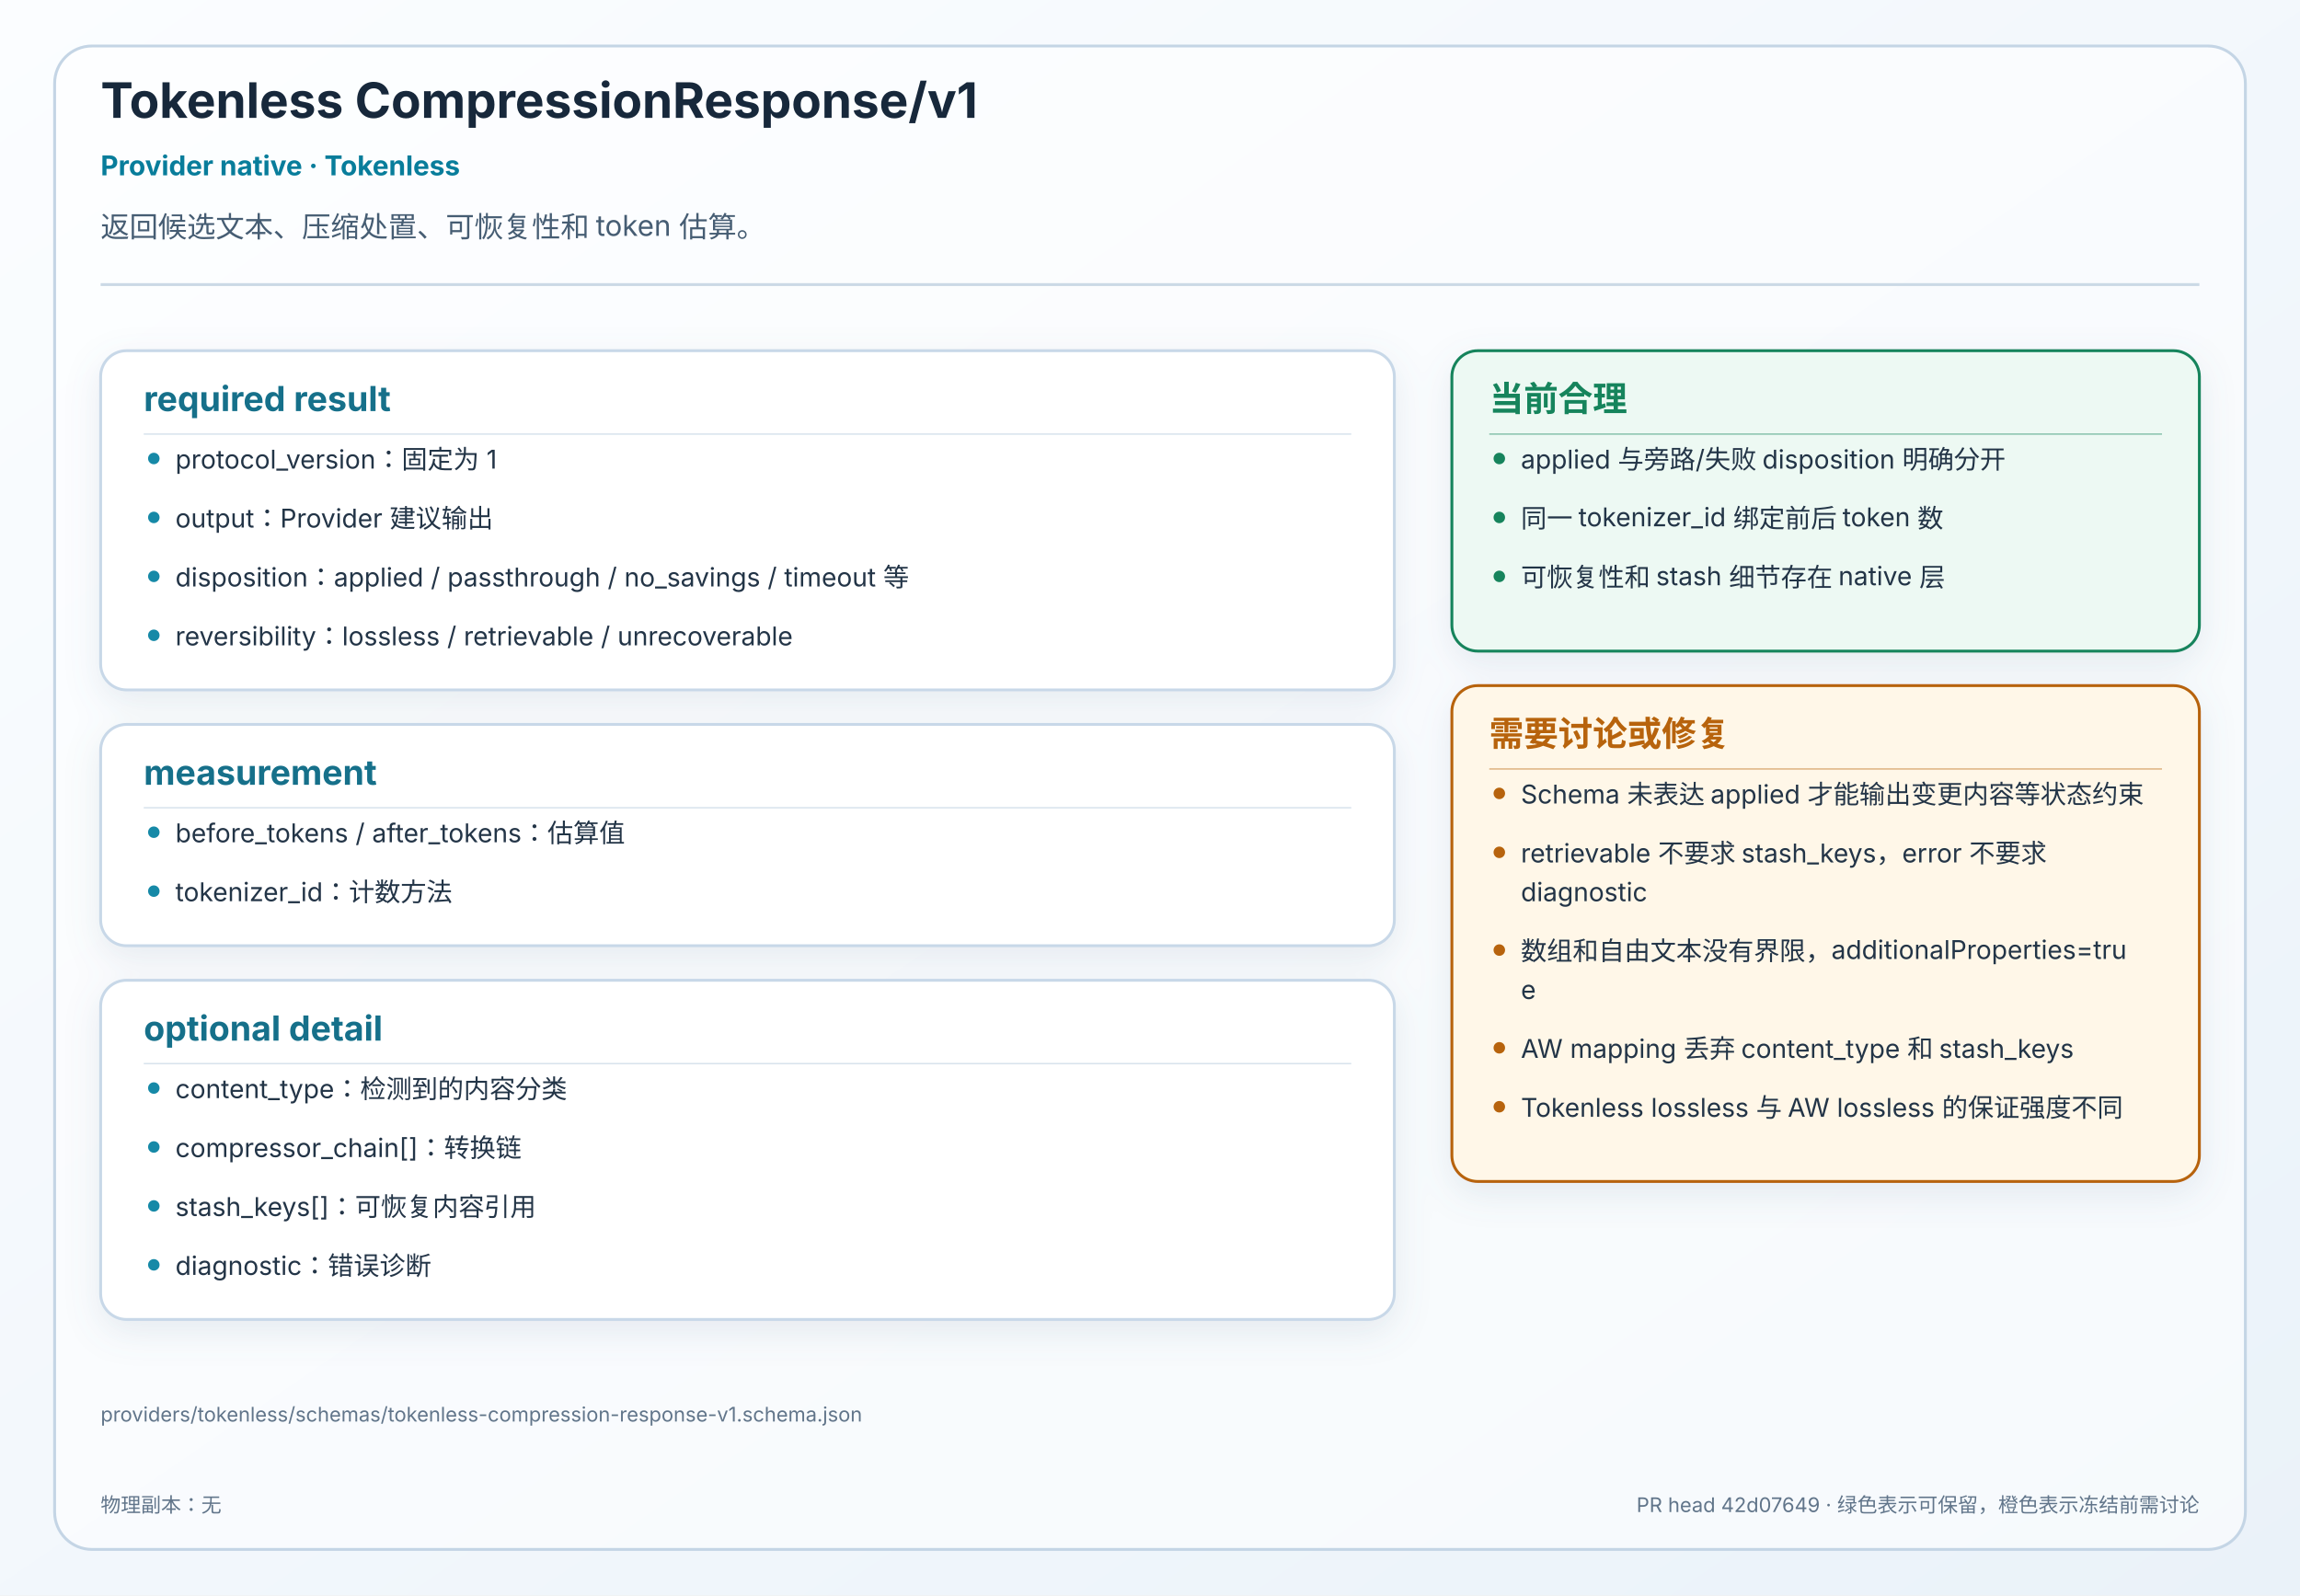
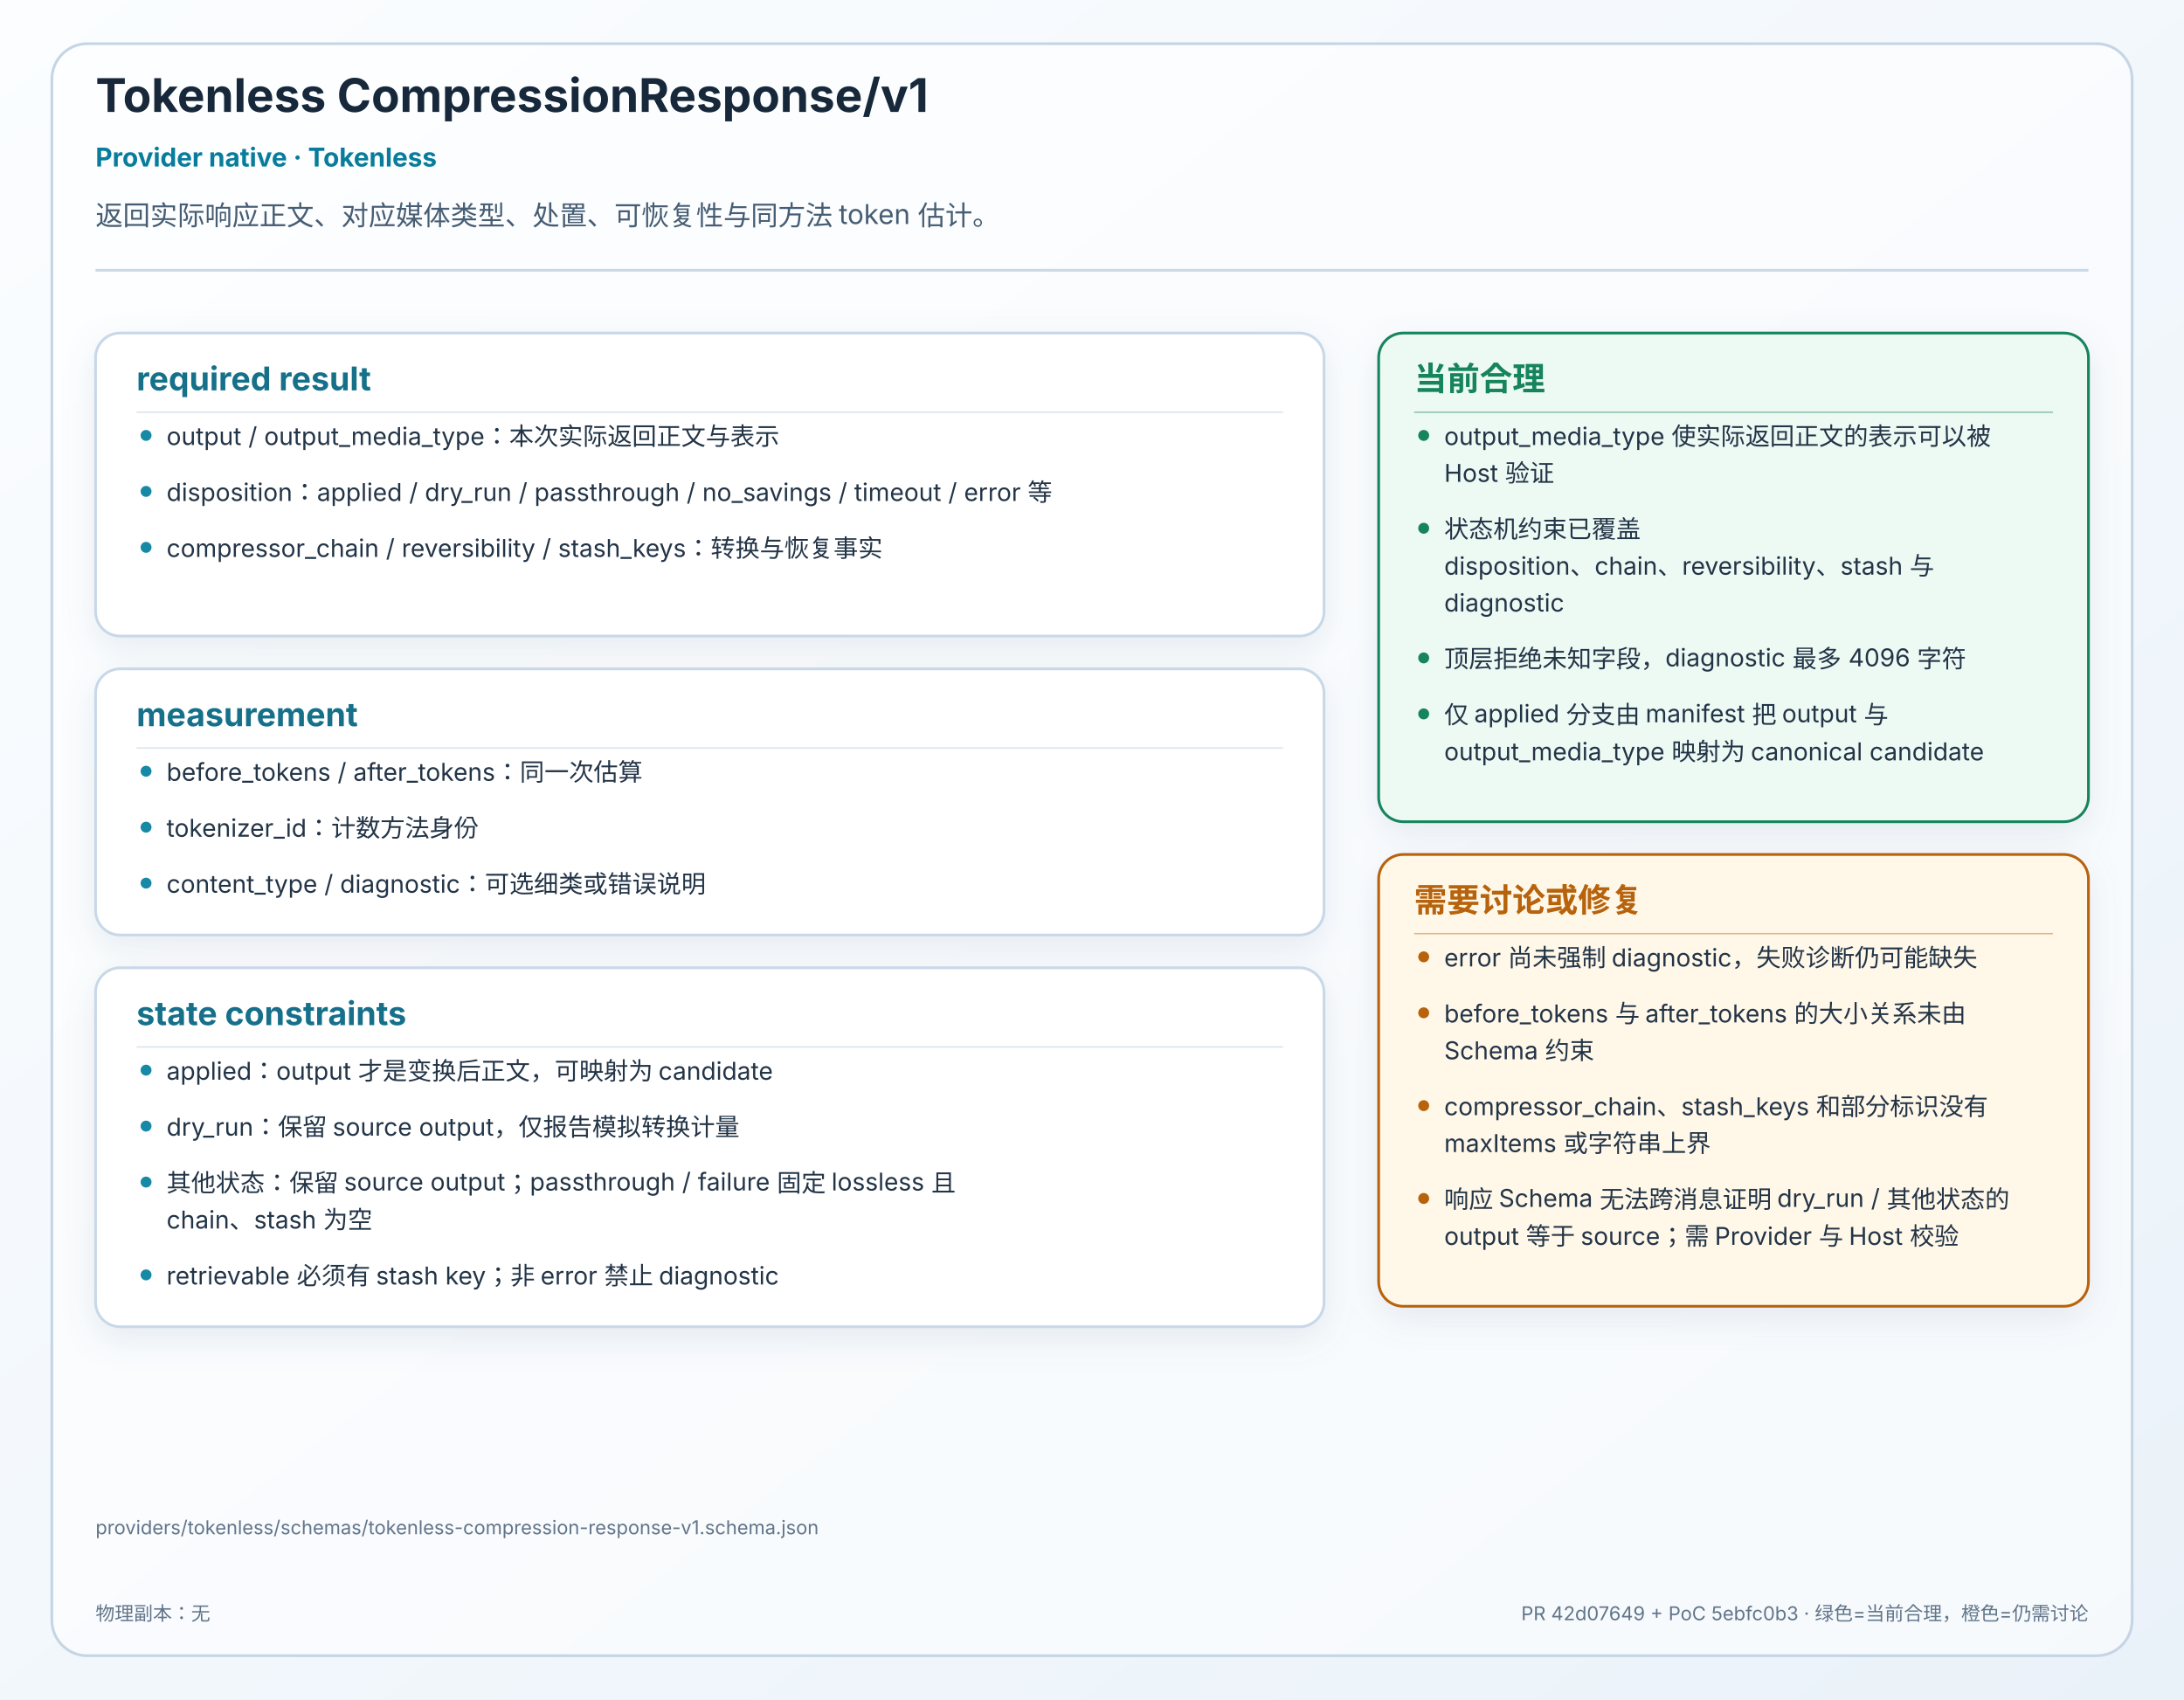
- <svg xmlns="http://www.w3.org/2000/svg" width="1600" height="1110" viewBox="0 0 1600 1110" role="img" aria-labelledby="title desc">
+ <svg xmlns="http://www.w3.org/2000/svg" width="1600" height="1245" viewBox="0 0 1600 1245" role="img" aria-labelledby="title desc">
  <defs>
    <linearGradient id="bg" x1="0" y1="0" x2="1" y2="1">
      <stop offset="0" stop-color="#fbfdff" />
      <stop offset="1" stop-color="#eaf2f9" />
    </linearGradient>
    <filter id="shadow" x="-20%" y="-20%" width="140%" height="140%">
      <feDropShadow dx="0" dy="8" stdDeviation="12" flood-color="#6d8498" flood-opacity="0.14" />
    </filter>
  </defs>
-   <rect width="1600" height="1110" fill="url(#bg)" />
-   <rect x="38" y="32" width="1524" height="1046" rx="26" fill="#ffffff" fill-opacity="0.56" stroke="#c4d5e5" stroke-width="2" />
+   <rect width="1600" height="1245" fill="url(#bg)" />
+   <rect x="38" y="32" width="1524" height="1181" rx="26" fill="#ffffff" fill-opacity="0.56" stroke="#c4d5e5" stroke-width="2" />
  <text x="70" y="82" fill="#17283b" font-size="34" font-weight="750" text-anchor="start" font-family="Inter, 'Noto Sans SC', system-ui, sans-serif">
    <tspan x="70" dy="0">Tokenless CompressionResponse/v1</tspan>
  </text>
  <text x="70" y="122" fill="#087d9b" font-size="19" font-weight="650" text-anchor="start" font-family="Inter, 'Noto Sans SC', system-ui, sans-serif">
    <tspan x="70" dy="0">Provider native · Tokenless</tspan>
  </text>
  <text x="70" y="165" fill="#465d73" font-size="20" font-weight="400" text-anchor="start" font-family="Inter, 'Noto Sans SC', system-ui, sans-serif">
-     <tspan x="70" dy="0">返回候选文本、压缩处置、可恢复性和 token 估算。</tspan>
+     <tspan x="70" dy="0">返回实际响应正文、对应媒体类型、处置、可恢复性与同方法 token 估计。</tspan>
  </text>
  <line x1="70" y1="198" x2="1530" y2="198" stroke="#cbd9e6" stroke-width="2" />
  <g filter="url(#shadow)">
-     <rect x="70" y="244" width="900" height="236" rx="18" fill="#ffffff" stroke="#c8d8e8" stroke-width="2" />
+     <rect x="70" y="244" width="900" height="222" rx="18" fill="#ffffff" stroke="#c8d8e8" stroke-width="2" />
    <text x="100" y="286" fill="#126f8a" font-size="24" font-weight="700" text-anchor="start" font-family="Inter, 'Noto Sans SC', system-ui, sans-serif">
      <tspan x="100" dy="0">required result</tspan>
    </text>
    <line x1="100" y1="302" x2="940" y2="302" stroke="#d8e3ed" />
    <circle cx="107" cy="319" r="4" fill="#1689a7" />
    <text x="122" y="326" fill="#243447" font-size="18" font-weight="400" text-anchor="start" font-family="Inter, 'Noto Sans SC', system-ui, sans-serif">
-       <tspan x="122" dy="0">protocol_version：固定为 1</tspan>
+       <tspan x="122" dy="0">output / output_media_type：本次实际返回正文与表示</tspan>
    </text>
    <circle cx="107" cy="360" r="4" fill="#1689a7" />
    <text x="122" y="367" fill="#243447" font-size="18" font-weight="400" text-anchor="start" font-family="Inter, 'Noto Sans SC', system-ui, sans-serif">
-       <tspan x="122" dy="0">output：Provider 建议输出</tspan>
+       <tspan x="122" dy="0">disposition：applied / dry_run / passthrough / no_savings / timeout / error 等</tspan>
    </text>
    <circle cx="107" cy="401" r="4" fill="#1689a7" />
    <text x="122" y="408" fill="#243447" font-size="18" font-weight="400" text-anchor="start" font-family="Inter, 'Noto Sans SC', system-ui, sans-serif">
-       <tspan x="122" dy="0">disposition：applied / passthrough / no_savings / timeout 等</tspan>
+       <tspan x="122" dy="0">compressor_chain / reversibility / stash_keys：转换与恢复事实</tspan>
    </text>
-     <circle cx="107" cy="442" r="4" fill="#1689a7" />
-     <text x="122" y="449" fill="#243447" font-size="18" font-weight="400" text-anchor="start" font-family="Inter, 'Noto Sans SC', system-ui, sans-serif">
-       <tspan x="122" dy="0">reversibility：lossless / retrievable / unrecoverable</tspan>
-     </text>
-     <rect x="70" y="504" width="900" height="154" rx="18" fill="#ffffff" stroke="#c8d8e8" stroke-width="2" />
-     <text x="100" y="546" fill="#126f8a" font-size="24" font-weight="700" text-anchor="start" font-family="Inter, 'Noto Sans SC', system-ui, sans-serif">
+     <rect x="70" y="490" width="900" height="195" rx="18" fill="#ffffff" stroke="#c8d8e8" stroke-width="2" />
+     <text x="100" y="532" fill="#126f8a" font-size="24" font-weight="700" text-anchor="start" font-family="Inter, 'Noto Sans SC', system-ui, sans-serif">
      <tspan x="100" dy="0">measurement</tspan>
    </text>
-     <line x1="100" y1="562" x2="940" y2="562" stroke="#d8e3ed" />
-     <circle cx="107" cy="579" r="4" fill="#1689a7" />
-     <text x="122" y="586" fill="#243447" font-size="18" font-weight="400" text-anchor="start" font-family="Inter, 'Noto Sans SC', system-ui, sans-serif">
-       <tspan x="122" dy="0">before_tokens / after_tokens：估算值</tspan>
+     <line x1="100" y1="548" x2="940" y2="548" stroke="#d8e3ed" />
+     <circle cx="107" cy="565" r="4" fill="#1689a7" />
+     <text x="122" y="572" fill="#243447" font-size="18" font-weight="400" text-anchor="start" font-family="Inter, 'Noto Sans SC', system-ui, sans-serif">
+       <tspan x="122" dy="0">before_tokens / after_tokens：同一次估算</tspan>
    </text>
-     <circle cx="107" cy="620" r="4" fill="#1689a7" />
-     <text x="122" y="627" fill="#243447" font-size="18" font-weight="400" text-anchor="start" font-family="Inter, 'Noto Sans SC', system-ui, sans-serif">
-       <tspan x="122" dy="0">tokenizer_id：计数方法</tspan>
+     <circle cx="107" cy="606" r="4" fill="#1689a7" />
+     <text x="122" y="613" fill="#243447" font-size="18" font-weight="400" text-anchor="start" font-family="Inter, 'Noto Sans SC', system-ui, sans-serif">
+       <tspan x="122" dy="0">tokenizer_id：计数方法身份</tspan>
    </text>
-     <rect x="70" y="682" width="900" height="236" rx="18" fill="#ffffff" stroke="#c8d8e8" stroke-width="2" />
-     <text x="100" y="724" fill="#126f8a" font-size="24" font-weight="700" text-anchor="start" font-family="Inter, 'Noto Sans SC', system-ui, sans-serif">
-       <tspan x="100" dy="0">optional detail</tspan>
+     <circle cx="107" cy="647" r="4" fill="#1689a7" />
+     <text x="122" y="654" fill="#243447" font-size="18" font-weight="400" text-anchor="start" font-family="Inter, 'Noto Sans SC', system-ui, sans-serif">
+       <tspan x="122" dy="0">content_type / diagnostic：可选细类或错误说明</tspan>
    </text>
-     <line x1="100" y1="740" x2="940" y2="740" stroke="#d8e3ed" />
-     <circle cx="107" cy="757" r="4" fill="#1689a7" />
-     <text x="122" y="764" fill="#243447" font-size="18" font-weight="400" text-anchor="start" font-family="Inter, 'Noto Sans SC', system-ui, sans-serif">
-       <tspan x="122" dy="0">content_type：检测到的内容分类</tspan>
+     <rect x="70" y="709" width="900" height="263" rx="18" fill="#ffffff" stroke="#c8d8e8" stroke-width="2" />
+     <text x="100" y="751" fill="#126f8a" font-size="24" font-weight="700" text-anchor="start" font-family="Inter, 'Noto Sans SC', system-ui, sans-serif">
+       <tspan x="100" dy="0">state constraints</tspan>
    </text>
-     <circle cx="107" cy="798" r="4" fill="#1689a7" />
-     <text x="122" y="805" fill="#243447" font-size="18" font-weight="400" text-anchor="start" font-family="Inter, 'Noto Sans SC', system-ui, sans-serif">
-       <tspan x="122" dy="0">compressor_chain[]：转换链</tspan>
+     <line x1="100" y1="767" x2="940" y2="767" stroke="#d8e3ed" />
+     <circle cx="107" cy="784" r="4" fill="#1689a7" />
+     <text x="122" y="791" fill="#243447" font-size="18" font-weight="400" text-anchor="start" font-family="Inter, 'Noto Sans SC', system-ui, sans-serif">
+       <tspan x="122" dy="0">applied：output 才是变换后正文，可映射为 candidate</tspan>
    </text>
-     <circle cx="107" cy="839" r="4" fill="#1689a7" />
-     <text x="122" y="846" fill="#243447" font-size="18" font-weight="400" text-anchor="start" font-family="Inter, 'Noto Sans SC', system-ui, sans-serif">
-       <tspan x="122" dy="0">stash_keys[]：可恢复内容引用</tspan>
+     <circle cx="107" cy="825" r="4" fill="#1689a7" />
+     <text x="122" y="832" fill="#243447" font-size="18" font-weight="400" text-anchor="start" font-family="Inter, 'Noto Sans SC', system-ui, sans-serif">
+       <tspan x="122" dy="0">dry_run：保留 source output，仅报告模拟转换计量</tspan>
    </text>
-     <circle cx="107" cy="880" r="4" fill="#1689a7" />
-     <text x="122" y="887" fill="#243447" font-size="18" font-weight="400" text-anchor="start" font-family="Inter, 'Noto Sans SC', system-ui, sans-serif">
-       <tspan x="122" dy="0">diagnostic：错误诊断</tspan>
+     <circle cx="107" cy="866" r="4" fill="#1689a7" />
+     <text x="122" y="873" fill="#243447" font-size="18" font-weight="400" text-anchor="start" font-family="Inter, 'Noto Sans SC', system-ui, sans-serif">
+       <tspan x="122" dy="0">其他状态：保留 source output；passthrough / failure 固定 lossless 且</tspan>
+       <tspan x="122" dy="27">chain、stash 为空</tspan>
    </text>
-     <rect x="1010" y="244" width="520" height="209" rx="18" fill="#edf9f3" stroke="#16845b" stroke-width="2" />
+     <circle cx="107" cy="934" r="4" fill="#1689a7" />
+     <text x="122" y="941" fill="#243447" font-size="18" font-weight="400" text-anchor="start" font-family="Inter, 'Noto Sans SC', system-ui, sans-serif">
+       <tspan x="122" dy="0">retrievable 必须有 stash key；非 error 禁止 diagnostic</tspan>
+     </text>
+     <rect x="1010" y="244" width="520" height="358" rx="18" fill="#edf9f3" stroke="#16845b" stroke-width="2" />
    <text x="1036" y="286" fill="#16845b" font-size="24" font-weight="700" text-anchor="start" font-family="Inter, 'Noto Sans SC', system-ui, sans-serif">
      <tspan x="1036" dy="0">当前合理</tspan>
    </text>
    <line x1="1036" y1="302" x2="1504" y2="302" stroke="#16845b" opacity="0.45" />
    <circle cx="1043" cy="319" r="4" fill="#16845b" />
    <text x="1058" y="326" fill="#243447" font-size="18" font-weight="400" text-anchor="start" font-family="Inter, 'Noto Sans SC', system-ui, sans-serif">
-       <tspan x="1058" dy="0">applied 与旁路/失败 disposition 明确分开</tspan>
+       <tspan x="1058" dy="0">output_media_type 使实际返回正文的表示可以被</tspan>
+       <tspan x="1058" dy="27">Host 验证</tspan>
    </text>
-     <circle cx="1043" cy="360" r="4" fill="#16845b" />
-     <text x="1058" y="367" fill="#243447" font-size="18" font-weight="400" text-anchor="start" font-family="Inter, 'Noto Sans SC', system-ui, sans-serif">
-       <tspan x="1058" dy="0">同一 tokenizer_id 绑定前后 token 数</tspan>
+     <circle cx="1043" cy="387" r="4" fill="#16845b" />
+     <text x="1058" y="394" fill="#243447" font-size="18" font-weight="400" text-anchor="start" font-family="Inter, 'Noto Sans SC', system-ui, sans-serif">
+       <tspan x="1058" dy="0">状态机约束已覆盖</tspan>
+       <tspan x="1058" dy="27">disposition、chain、reversibility、stash 与</tspan>
+       <tspan x="1058" dy="27">diagnostic</tspan>
    </text>
-     <circle cx="1043" cy="401" r="4" fill="#16845b" />
-     <text x="1058" y="408" fill="#243447" font-size="18" font-weight="400" text-anchor="start" font-family="Inter, 'Noto Sans SC', system-ui, sans-serif">
-       <tspan x="1058" dy="0">可恢复性和 stash 细节存在 native 层</tspan>
+     <circle cx="1043" cy="482" r="4" fill="#16845b" />
+     <text x="1058" y="489" fill="#243447" font-size="18" font-weight="400" text-anchor="start" font-family="Inter, 'Noto Sans SC', system-ui, sans-serif">
+       <tspan x="1058" dy="0">顶层拒绝未知字段，diagnostic 最多 4096 字符</tspan>
    </text>
-     <rect x="1010" y="477" width="520" height="345" rx="18" fill="#fff7e8" stroke="#b76308" stroke-width="2" />
-     <text x="1036" y="519" fill="#b76308" font-size="24" font-weight="700" text-anchor="start" font-family="Inter, 'Noto Sans SC', system-ui, sans-serif">
+     <circle cx="1043" cy="523" r="4" fill="#16845b" />
+     <text x="1058" y="530" fill="#243447" font-size="18" font-weight="400" text-anchor="start" font-family="Inter, 'Noto Sans SC', system-ui, sans-serif">
+       <tspan x="1058" dy="0">仅 applied 分支由 manifest 把 output 与</tspan>
+       <tspan x="1058" dy="27">output_media_type 映射为 canonical candidate</tspan>
+     </text>
+     <rect x="1010" y="626" width="520" height="331" rx="18" fill="#fff7e8" stroke="#b76308" stroke-width="2" />
+     <text x="1036" y="668" fill="#b76308" font-size="24" font-weight="700" text-anchor="start" font-family="Inter, 'Noto Sans SC', system-ui, sans-serif">
      <tspan x="1036" dy="0">需要讨论或修复</tspan>
    </text>
-     <line x1="1036" y1="535" x2="1504" y2="535" stroke="#b76308" opacity="0.45" />
-     <circle cx="1043" cy="552" r="4" fill="#b76308" />
-     <text x="1058" y="559" fill="#243447" font-size="18" font-weight="400" text-anchor="start" font-family="Inter, 'Noto Sans SC', system-ui, sans-serif">
-       <tspan x="1058" dy="0">Schema 未表达 applied 才能输出变更内容等状态约束</tspan>
+     <line x1="1036" y1="684" x2="1504" y2="684" stroke="#b76308" opacity="0.45" />
+     <circle cx="1043" cy="701" r="4" fill="#b76308" />
+     <text x="1058" y="708" fill="#243447" font-size="18" font-weight="400" text-anchor="start" font-family="Inter, 'Noto Sans SC', system-ui, sans-serif">
+       <tspan x="1058" dy="0">error 尚未强制 diagnostic，失败诊断仍可能缺失</tspan>
    </text>
-     <circle cx="1043" cy="593" r="4" fill="#b76308" />
-     <text x="1058" y="600" fill="#243447" font-size="18" font-weight="400" text-anchor="start" font-family="Inter, 'Noto Sans SC', system-ui, sans-serif">
-       <tspan x="1058" dy="0">retrievable 不要求 stash_keys，error 不要求</tspan>
-       <tspan x="1058" dy="27">diagnostic</tspan>
+     <circle cx="1043" cy="742" r="4" fill="#b76308" />
+     <text x="1058" y="749" fill="#243447" font-size="18" font-weight="400" text-anchor="start" font-family="Inter, 'Noto Sans SC', system-ui, sans-serif">
+       <tspan x="1058" dy="0">before_tokens 与 after_tokens 的大小关系未由</tspan>
+       <tspan x="1058" dy="27">Schema 约束</tspan>
    </text>
-     <circle cx="1043" cy="661" r="4" fill="#b76308" />
-     <text x="1058" y="668" fill="#243447" font-size="18" font-weight="400" text-anchor="start" font-family="Inter, 'Noto Sans SC', system-ui, sans-serif">
-       <tspan x="1058" dy="0">数组和自由文本没有界限，additionalProperties=tru</tspan>
-       <tspan x="1058" dy="27">e</tspan>
+     <circle cx="1043" cy="810" r="4" fill="#b76308" />
+     <text x="1058" y="817" fill="#243447" font-size="18" font-weight="400" text-anchor="start" font-family="Inter, 'Noto Sans SC', system-ui, sans-serif">
+       <tspan x="1058" dy="0">compressor_chain、stash_keys 和部分标识没有</tspan>
+       <tspan x="1058" dy="27">maxItems 或字符串上界</tspan>
    </text>
-     <circle cx="1043" cy="729" r="4" fill="#b76308" />
-     <text x="1058" y="736" fill="#243447" font-size="18" font-weight="400" text-anchor="start" font-family="Inter, 'Noto Sans SC', system-ui, sans-serif">
-       <tspan x="1058" dy="0">AW mapping 丢弃 content_type 和 stash_keys</tspan>
-     </text>
-     <circle cx="1043" cy="770" r="4" fill="#b76308" />
-     <text x="1058" y="777" fill="#243447" font-size="18" font-weight="400" text-anchor="start" font-family="Inter, 'Noto Sans SC', system-ui, sans-serif">
-       <tspan x="1058" dy="0">Tokenless lossless 与 AW lossless 的保证强度不同</tspan>
+     <circle cx="1043" cy="878" r="4" fill="#b76308" />
+     <text x="1058" y="885" fill="#243447" font-size="18" font-weight="400" text-anchor="start" font-family="Inter, 'Noto Sans SC', system-ui, sans-serif">
+       <tspan x="1058" dy="0">响应 Schema 无法跨消息证明 dry_run / 其他状态的</tspan>
+       <tspan x="1058" dy="27">output 等于 source；需 Provider 与 Host 校验</tspan>
    </text>
  </g>
-   <text x="70" y="989" fill="#61758a" font-size="14" font-weight="400" text-anchor="start" font-family="Inter, 'Noto Sans SC', system-ui, sans-serif">
+   <text x="70" y="1124" fill="#61758a" font-size="14" font-weight="400" text-anchor="start" font-family="Inter, 'Noto Sans SC', system-ui, sans-serif">
    <tspan x="70" dy="0">providers/tokenless/schemas/tokenless-compression-response-v1.schema.json</tspan>
  </text>
-   <text x="70" y="1052" fill="#61758a" font-size="14" font-weight="400" text-anchor="start" font-family="Inter, 'Noto Sans SC', system-ui, sans-serif">
+   <text x="70" y="1187" fill="#61758a" font-size="14" font-weight="400" text-anchor="start" font-family="Inter, 'Noto Sans SC', system-ui, sans-serif">
    <tspan x="70" dy="0">物理副本：无</tspan>
  </text>
-   <text x="1530" y="1052" fill="#61758a" font-size="14" font-weight="400" text-anchor="end" font-family="Inter, 'Noto Sans SC', system-ui, sans-serif">
-     <tspan x="1530" dy="0">PR head 42d07649 · 绿色表示可保留，橙色表示冻结前需讨论</tspan>
+   <text x="1530" y="1187" fill="#61758a" font-size="14" font-weight="400" text-anchor="end" font-family="Inter, 'Noto Sans SC', system-ui, sans-serif">
+     <tspan x="1530" dy="0">PR 42d07649 + PoC 5ebfc0b3 · 绿色=当前合理，橙色=仍需讨论</tspan>
  </text>
</svg>
